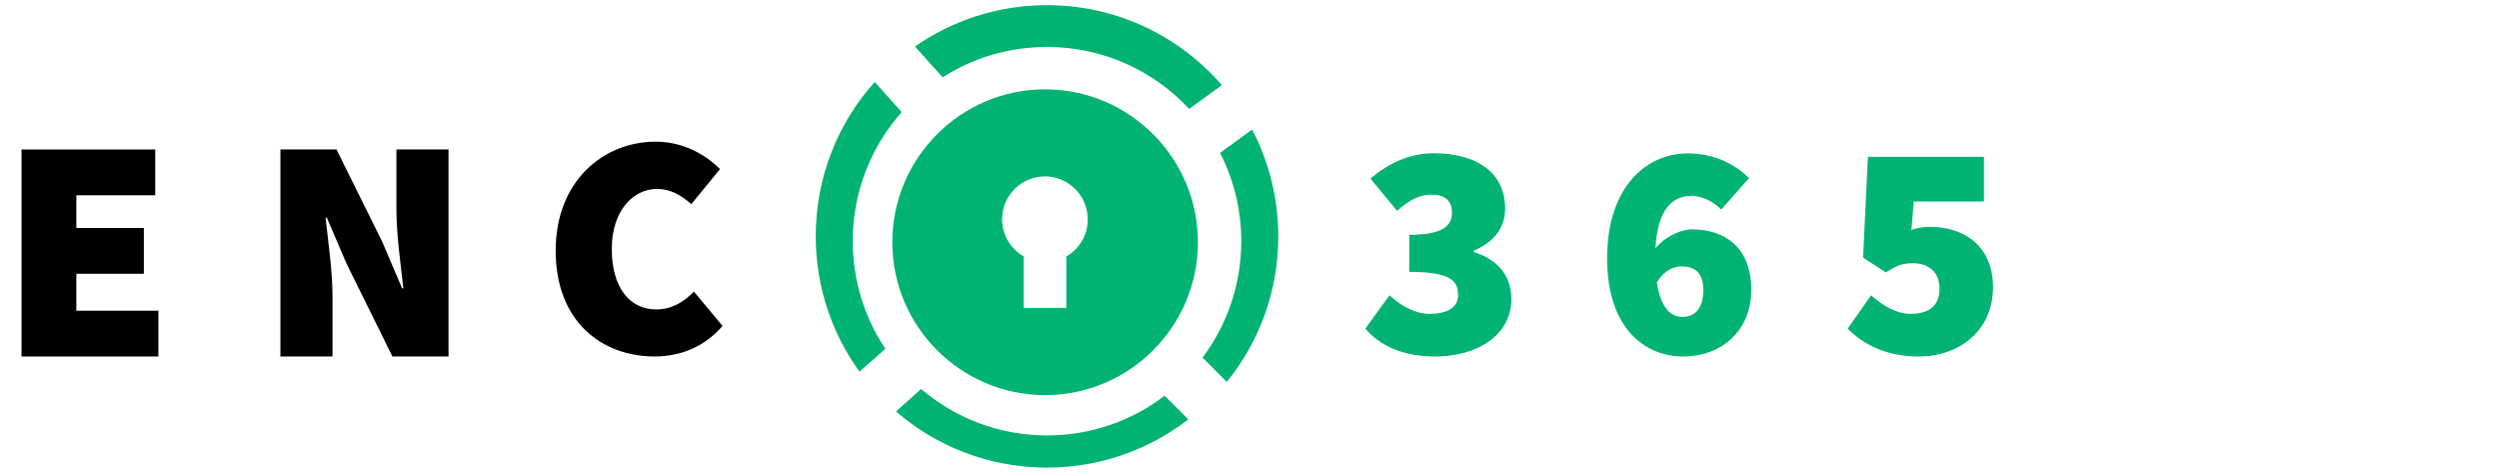
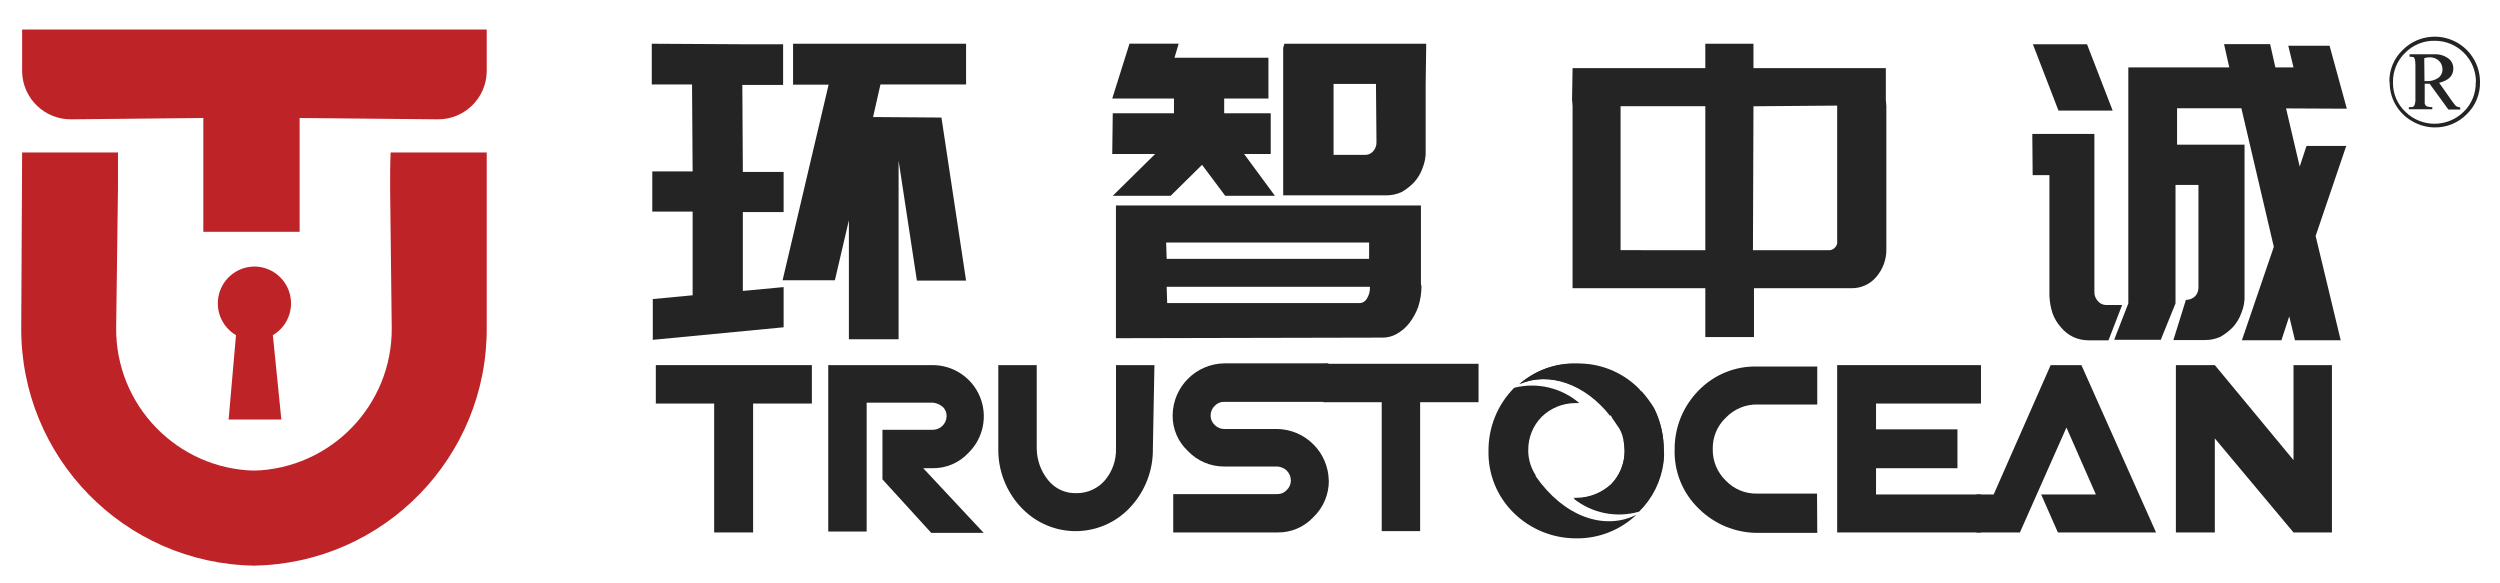
- <svg xmlns="http://www.w3.org/2000/svg" version="1.1" id="Layer_1" x="0px" y="0px" viewBox="0 0 2369.6 447.3" style="enable-background:new 0 0 2369.6 447.3;" xml:space="preserve">
-   <style type="text/css">
- 	.st0{fill:#00B373;}
- </style>
-   <path class="st0" d="M991,84.7c-79.9,0-144.9,65-144.9,144.9s65,144.9,144.9,144.9s144.9-65,144.9-144.9S1070.8,84.7,991,84.7z   M1011.1,243.1v48.8h-40.4v-48.8c-12.1-7-20.5-20.2-20.5-35.3c0-22.4,18.2-40.6,40.6-40.6c22.4,0,40.6,18.2,40.6,40.6  C1031.6,222.9,1023.2,236.1,1011.1,243.1z" />
-   <path d="M526.9,237.5c0-65.8,45.2-103.2,94.8-103.2c26,0,47,12,61,26l-27.2,33.2c-9.6-8.4-19.4-14.4-32.6-14.4  c-23,0-42.8,21.2-42.8,56.8c0,36.8,17,57.4,42.2,57.4c15,0,27.2-7.8,35.6-17l27.2,32.6c-16.6,19.4-39.2,29-64.6,29  C570.2,337.7,526.9,304.5,526.9,237.5z" />
-   <path d="M265.9,141.7h53.2l43.4,87.6l18.8,44h1.2c-2.4-21.2-6.6-50.8-6.6-74.8v-56.8h49.4v196.2h-53.2l-43.4-87.8l-18.8-43.8h-1.2  c2.4,22.4,6.6,50.8,6.6,74.8v56.8h-49.4V141.7z" />
-   <path d="M20.4,141.7h126.8v43.4H72.4v31h64v43.4h-64v35h77.8v43.4H20.4V141.7z" />
-   <path class="st0" d="M1294.6,311.5l22.9-31.6c11.4,10.5,24.8,17.6,38.1,17.6c16.3,0,27-5.9,27-17.6c0-14-7.3-22.2-46.3-22.2v-35.1  c31,0,40.5-8.2,40.5-21.1c0-11.2-6.7-17-19.3-17c-12.2,0-21.1,5.3-32.8,15.3l-25.2-30.5c18.1-15.3,37.4-24,60.3-24  c41,0,67.4,18.8,67.4,52.3c0,17.9-9.9,31.4-29.8,40.1v1.2c21.1,6.4,35.7,21.1,35.7,44.5c0,35.1-33.4,54.5-72,54.5  C1330.6,337.9,1308.8,328,1294.6,311.5z" />
-   <path class="st0" d="M1523.9,244.9c0-67.4,36.9-99.5,76.6-99.5c26.3,0,45.6,11.2,58,23.4l-26.4,29.8c-5.9-6.4-17.6-13-28-13  c-19.7,0-34.6,14.7-34.6,59.1c0,46.3,14.4,55.7,25.7,55.7c10.5,0,19.9-6.2,19.9-25.7c0-17.9-9.9-22.2-20.6-22.2  c-8.7,0-17.9,4.6-24.7,17.6l-2.3-31.6c8.9-13.5,26.1-21.1,36.9-21.1c31.6,0,56.2,17.6,56.2,57.3s-29.3,63.2-64.4,63.2  C1560.8,338.1,1523.9,312.2,1523.9,244.9z" />
-   <path class="st0" d="M1752,311.5l22.2-31.6c11.2,9.9,24,17.6,37.4,17.6c17.6,0,27.5-7.6,27.5-24c0-15.8-10.5-24-25.2-24  c-9.9,0-14.7,1.8-25.7,8.7l-21.6-14l4.6-95.5h110V191h-66.5l-2.3,27c6.4-2.3,11.4-3,17.6-3c32.3,0,59.8,18.1,59.8,57.3  c0,41.5-32.5,65.6-70.3,65.6C1788.7,337.9,1767.1,326.7,1752,311.5z" />
-   <g>
-     <path class="st0" d="M893.8,73.3c28.6-18.3,62.6-28.8,99-28.8c53.2,0,101.2,22.6,134.8,58.7l31-22.5   c-40.2-46.4-99.6-75.8-165.8-75.8c-46.5,0-89.7,14.5-125.2,39.2L893.8,73.3z" />
-     <path class="st0" d="M1187.3,122.8l-30.4,22.1c12.8,25.1,20.1,53.5,20.1,83.7c0,41.4-13.7,79.6-36.7,110.4l23,23   c30.5-37.7,48.8-85.6,48.8-137.9C1212.1,187.5,1203.1,153.1,1187.3,122.8z" />
-     <path class="st0" d="M839.5,330.6c-19.5-29.2-30.9-64.3-30.9-102.1c0-46.9,17.5-89.7,46.4-122.2l-25.6-28.6   c-34.8,38.8-55.9,90-55.9,146.2c0,48,15.4,92.3,41.5,128.4L839.5,330.6z" />
-     <path class="st0" d="M1104.3,375.1c-30.9,23.6-69.6,37.6-111.5,37.6c-45.6,0-87.3-16.6-119.4-44l-23.8,21.3   c38.4,33.2,88.5,53.2,143.2,53.2c50.5,0,96.9-17.1,134-45.7L1104.3,375.1z" />
+ <svg xmlns="http://www.w3.org/2000/svg" id="图层_1" data-name="图层 1" viewBox="0 0 339 79">
+   <defs>
+     <style>.cls-1{fill:#242424;}.cls-2{fill:#be2327;}</style>
+   </defs>
+   <g id="图层_1-2" data-name="图层 1-2">
+     <g id="_179286632" data-name=" 179286632">
+       <polygon id="_179288072" data-name=" 179288072" class="cls-1" points="110.09 54.72 102.12 54.72 102.12 72.2 96.84 72.2 96.84 54.72 88.93 54.72 88.93 49.51 110.09 49.51 110.09 54.72" />
+       <path id="_179287952" data-name=" 179287952" class="cls-1" d="M133.39,72.26h-7.11L119.66,65V58.28h6.86a1.88,1.88,0,0,0,1.84-1.84,1.63,1.63,0,0,0-.55-1.29,2.5,2.5,0,0,0-1.29-.55h-9V72.08h-5.21V49.51h14.1a6.94,6.94,0,0,1,4.91,11.9,6.52,6.52,0,0,1-4.91,2.08h-1.22Z" />
+       <path id="_179287592" data-name=" 179287592" class="cls-1" d="M156.33,60.79a11.38,11.38,0,0,1-3,7.92,10.09,10.09,0,0,1-14.27.68,8.84,8.84,0,0,1-.69-.68,11.37,11.37,0,0,1-3-7.92V49.51h5.21V60.79a6.93,6.93,0,0,0,1.53,4.3A4.69,4.69,0,0,0,146,66.87a5,5,0,0,0,3.86-1.78,6.41,6.41,0,0,0,1.47-4.3V49.51h5.21Z" />
+       <path id="_179287880" data-name=" 179287880" class="cls-1" d="M180.19,65.21a6.79,6.79,0,0,1-2.09,4.91,6.5,6.5,0,0,1-4.9,2.08H159.09V67H173.2a1.68,1.68,0,0,0,1.28-.55,1.76,1.76,0,0,0,.56-1.29,1.9,1.9,0,0,0-.56-1.35,2,2,0,0,0-1.28-.55H166a6.75,6.75,0,0,1-4.91-2.09,6.5,6.5,0,0,1-2.08-4.9,7.12,7.12,0,0,1,7-7h14.11v5.22H166a1.67,1.67,0,0,0-1.29.55,1.78,1.78,0,0,0-.55,1.29,1.7,1.7,0,0,0,.55,1.29,1.79,1.79,0,0,0,1.29.55h7.18a7.12,7.12,0,0,1,7,7Z" />
+       <polygon id="_179287640" data-name=" 179287640" class="cls-1" points="200.49 54.54 192.57 54.54 192.57 72.02 187.36 72.02 187.36 54.54 179.45 54.54 179.45 49.33 200.49 49.33 200.49 54.54" />
+       <path id="_179288096" data-name=" 179288096" class="cls-1" d="M246.42,72.26h-8.09a11.31,11.31,0,0,1-8-3.31,10.69,10.69,0,0,1-3.25-8,11.28,11.28,0,0,1,3.25-8,10.69,10.69,0,0,1,8-3.25h8.09v5.15h-8.09a5.76,5.76,0,0,0-4.3,1.78,5.66,5.66,0,0,0-1.78,4.3A5.74,5.74,0,0,0,234,65.15a5.66,5.66,0,0,0,4.3,1.78h8.09Z" />
+       <polygon id="_179287976" data-name=" 179287976" class="cls-1" points="268.62 72.2 249.12 72.2 249.12 49.51 268.62 49.51 268.62 54.72 254.39 54.72 254.39 58.22 265.43 58.22 265.43 63.49 254.39 63.49 254.39 67.05 268.62 67.05 268.62 72.2" />
+       <polygon id="_179287856" data-name=" 179287856" class="cls-1" points="292.36 72.2 279.05 72.2 276.78 67.05 284.2 67.05 280.21 57.97 273.9 72.2 268.01 72.2 268.01 67.05 270.34 67.05 278.07 49.51 282.24 49.51 292.36 72.2" />
+       <polygon id="_179288240" data-name=" 179288240" class="cls-1" points="316.21 72.2 311 72.2 300.33 59.45 300.33 72.2 295.05 72.2 295.05 49.51 300.33 49.51 311 62.39 311 49.51 316.21 49.51 316.21 72.2" />
+     </g>
  </g>
+   <g id="图层_1-2-2" data-name="图层 1-2-2">
+     <g id="_179286632-2" data-name=" 179286632-2">
+       <path id="_179288216" data-name=" 179288216" class="cls-1" d="M221.89,69.81A11.62,11.62,0,0,1,213.73,73a12.05,12.05,0,0,1-8.46-3.44,11.42,11.42,0,0,1-3.43-8.46,12,12,0,0,1,3.43-8.46l.06-.06a9.87,9.87,0,0,1,8.83,2.08h-.61a6.57,6.57,0,0,0-4.48,1.84A6.36,6.36,0,0,0,207.23,61a6.12,6.12,0,0,0,1,3.43v.13C212,70,217.47,72,221.89,69.81Z" />
+       <path id="_179287712" data-name=" 179287712" class="cls-1" d="M225.57,61a15.35,15.35,0,0,1-.06,1.66,11.38,11.38,0,0,1-3.25,6.62,9.92,9.92,0,0,1-8.89-1.78h.42a7,7,0,0,0,4.67-1.84,6.36,6.36,0,0,0,1.84-4.48,8.35,8.35,0,0,0-.19-1.65,4.33,4.33,0,0,0-.86-1.9,8.72,8.72,0,0,0-.55-.8l-.24-.43c-3.44-4.35-8.28-6.07-12.33-4.35a11,11,0,0,1,7.66-2.76,11.53,11.53,0,0,1,8.47,3.43,1.36,1.36,0,0,0,.43.43,16.82,16.82,0,0,1,1.59,2.15A12,12,0,0,1,225.57,61Z" />
+       <path class="cls-1" d="M222.14,52.76a12.17,12.17,0,0,0-8.47-3.43A11.31,11.31,0,0,0,206,52.09c4-1.72,8.89-.07,12.32,4.29h0l4-3.44Z" />
+       <path class="cls-1" d="M224.1,55.21l-3.93,4.54a13.43,13.43,0,0,1,.13,1.41,6.61,6.61,0,0,1-1.84,4.54,7.37,7.37,0,0,1-4.67,1.9h-.42a9.86,9.86,0,0,0,8.89,1.78,11.43,11.43,0,0,0,3.31-6.62,7.69,7.69,0,0,0,.06-1.66,12.46,12.46,0,0,0-1.29-5.52C224.22,55.46,224.1,55.34,224.1,55.21Z" />
+     </g>
+   </g>
+   <path class="cls-2" d="M34.5,36.14A5,5,0,0,0,32,45.45l-1,11.44h7.15L37,45.45a5,5,0,0,0-2.51-9.31Z" />
+   <path class="cls-2" d="M34.49,63.82A19.21,19.21,0,0,1,15.75,44.49L16,25.43h0l0-4.76H3L2.88,44.34A32.09,32.09,0,0,0,34.48,76.7h0Z" />
+   <path class="cls-2" d="M34.39,63.82A19.21,19.21,0,0,0,53.12,44.49L52.9,25.43h0c0-1.59,0-3.17.07-4.76H66V44.34A32.1,32.1,0,0,1,34.39,76.7h0Z" />
+   <path class="cls-2" d="M3,4,3,9.75a6.59,6.59,0,0,0,6.63,6.43L27.57,16V31.43H40.63V16l18.71.18A6.59,6.59,0,0,0,66,9.75L66,4Z" />
+   <path class="cls-1" d="M100.66,6h5.53v5.52h-5.53l.07,11.79h5.53v5.45h-5.53V39.45l5.53-.52v5.45l-17.74,1.7V40.55l5.4-.51V28.69H88.45V23.24h5.47l-.08-11.79H88.38V5.93Zm27,9.94L131,38.05h-6.67l-2.48-16.28V46h-6.74V29.87L113.21,38h-7.09l6.24-26.52h-4.82V5.93H131L131,11.45H119.39l-1,4.42Z" />
+   <path class="cls-1" d="M150.89,26.55l5.75-5.67h-5.82l.07-5.52h8.3v-2h-8.37l2.34-7.44h6.67l-.57,1.91H172v5.53h-6v2h6.31v5.52H168.7l4.18,5.67h-6.74L163,22.35l-4.26,4.2Zm.43,19.31v-18h41.36V38.56l.07.22a9.1,9.1,0,0,1-.43,2.8,8.15,8.15,0,0,1-1.2,2.21,5.63,5.63,0,0,1-1.71,1.48,3.81,3.81,0,0,1-2,.51l-36,.08ZM158.2,35.1h27.45V32.89H158.13Zm.07,6h26a1.18,1.18,0,0,0,1.07-.59,2.65,2.65,0,0,0,.42-1.47v-.15H158.2ZM174.16,5.93h19.23v.51l-.07,4.94v9a5.63,5.63,0,0,1-.43,2.43,5.61,5.61,0,0,1-1.14,1.91,7.57,7.57,0,0,1-1.7,1.33,5,5,0,0,1-2.13.44H174v-20Zm12.42,5.45h-5.75V21h4.26a1.39,1.39,0,0,0,1.13-.51,1.77,1.77,0,0,0,.43-1.25Z" />
+   <path class="cls-1" d="M237.77,5.93V9.24h17.95v4.27l.07.89V33.77a5.62,5.62,0,0,1-1.35,3.76,4.28,4.28,0,0,1-3.34,1.55H237.84v6.63h-6.6V39.08h-18V14.4l-.07-.89.07-4.27h18V5.93Zm-6.53,28V14.4H219.75V33.92Zm6.53-19.52-.07,19.52h10.35a1.07,1.07,0,0,0,.78-.37,1,1,0,0,0,.29-.88V14.32Z" />
+   <path class="cls-1" d="M275.58,18.16H284V39.59a1.75,1.75,0,0,0,.49,1.26,1.49,1.49,0,0,0,1.07.51h2.2l-1.85,4.79h-2.69a5.05,5.05,0,0,1-2.06-.44,4.89,4.89,0,0,1-1.7-1.33,5.78,5.78,0,0,1-1.14-1.91,9,9,0,0,1-.42-2.36V23.75h-2.27ZM279.13,15l-3.47-9H283l3.48,9Zm30.86-.3,1.85,7.89.92-2.8h5.39L314,32l3.4,14.14H311.2l-.78-3.24-1.06,3.24H304l4.33-12.67-4.4-18.79h-8.72v4.94h9.15V40a5.49,5.49,0,0,1-.43,2.43,5.59,5.59,0,0,1-1.13,1.91,7.56,7.56,0,0,1-1.71,1.33,5,5,0,0,1-2.12.44h-4.26l1.7-5.45h.14a1.78,1.78,0,0,0,1.14-.52,1.72,1.72,0,0,0,.42-1.25V25.08H295L295,41.14,293,46.08h-6.32l1.92-4.94v-32h13.69l-.71-3.16h6.25l.71,3.16H311l-.71-2.94h5.6l2.34,8.54Z" />
+   <path class="cls-1" d="M324,11.14a5.83,5.83,0,0,1,1.81-4.37,6.14,6.14,0,0,1,10.48,4.37,5.89,5.89,0,0,1-1.8,4.35,6,6,0,0,1-4.35,1.79,6.11,6.11,0,0,1-3-.82,6,6,0,0,1-3.1-5.32Zm11.74,0a5.57,5.57,0,0,0-5.6-5.61,5.46,5.46,0,0,0-4,1.63,5.4,5.4,0,0,0-1.65,4,5.33,5.33,0,0,0,1.68,4,5.63,5.63,0,0,0,7.9,0A5.39,5.39,0,0,0,335.71,11.14Zm-9-3.78h3.35a3,3,0,0,1,1.88.54,1.68,1.68,0,0,1,.7,1.39c0,1-.64,1.61-1.92,1.94l1.81,2.57a4.94,4.94,0,0,0,.39.5.5.5,0,0,0,.27.17l.39.11v.27H332l-2.55-3.5h-.66V14a.54.54,0,0,0,.31.43,1.9,1.9,0,0,0,.72.1v.29h-3.18v-.29l.41,0a.45.45,0,0,0,.37-.31,2.22,2.22,0,0,0,.11-.85V8.85c0-.72-.11-1.09-.32-1.12l-.48-.05ZM328.76,11H329a2.66,2.66,0,0,0,1.62-.43,1.37,1.37,0,0,0,.58-1.15,1.58,1.58,0,0,0-.49-1.19,1.76,1.76,0,0,0-1.25-.46,2.37,2.37,0,0,0-.73.12Z" />
</svg>
